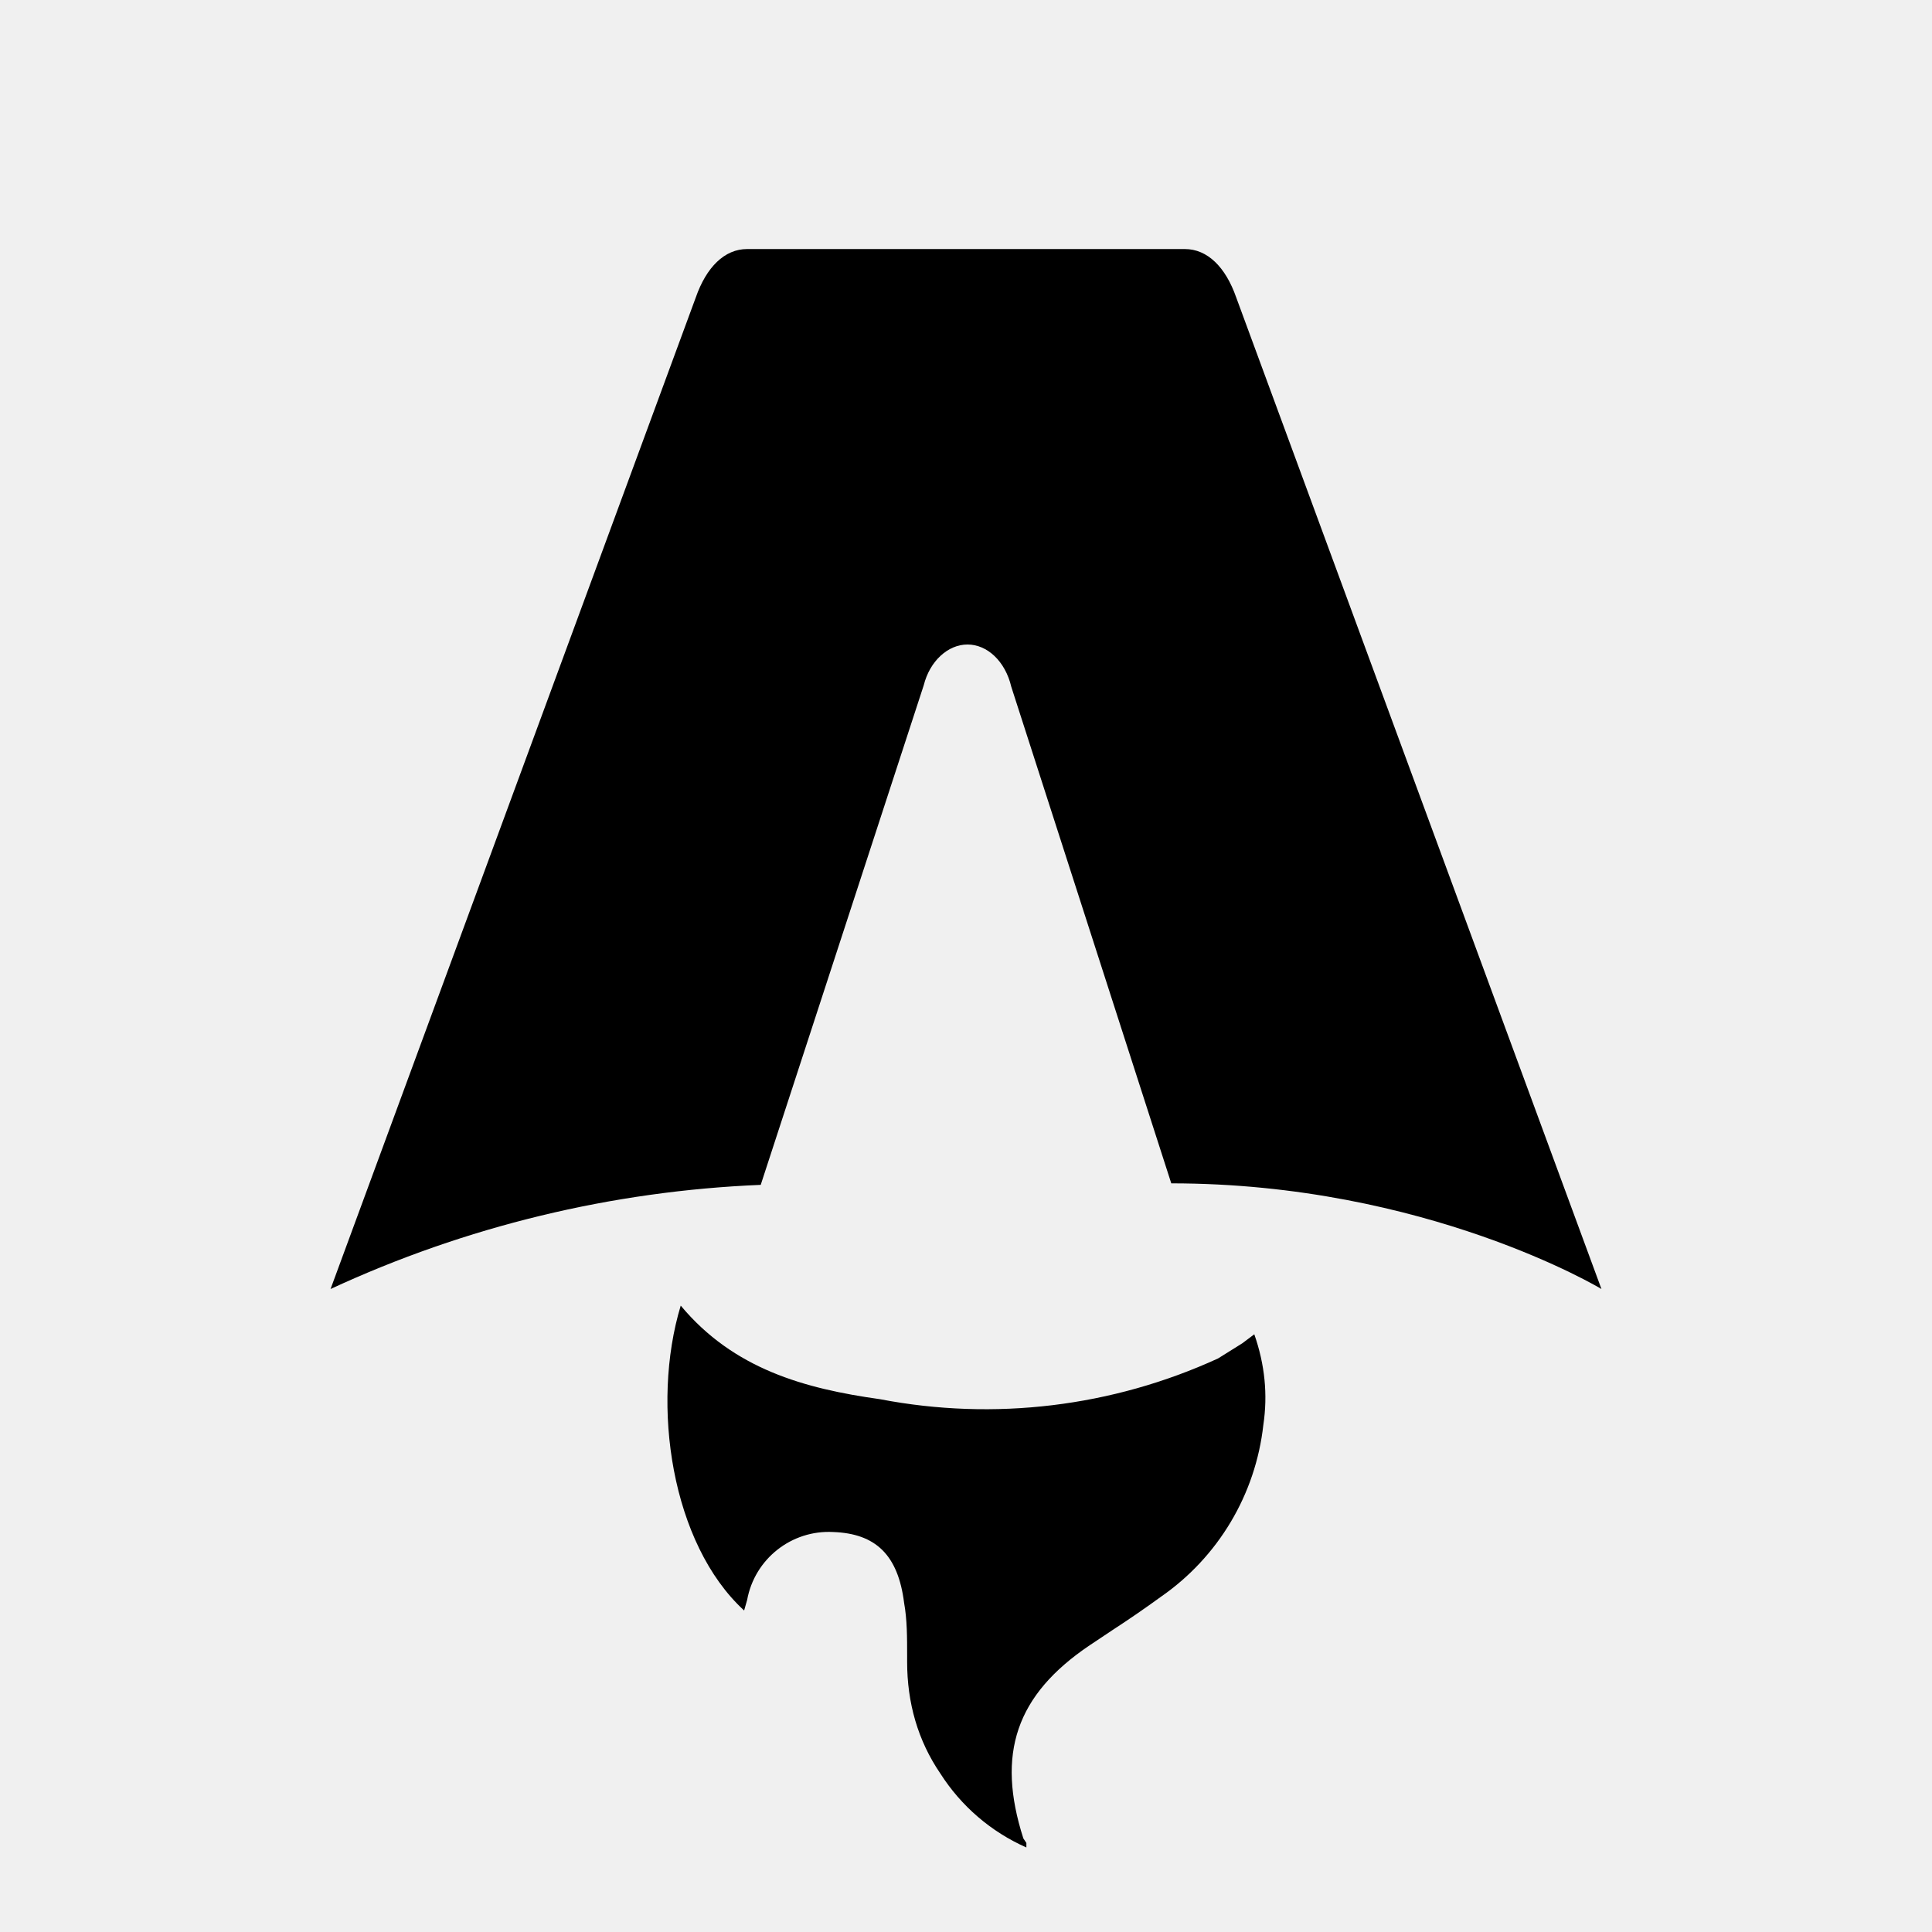
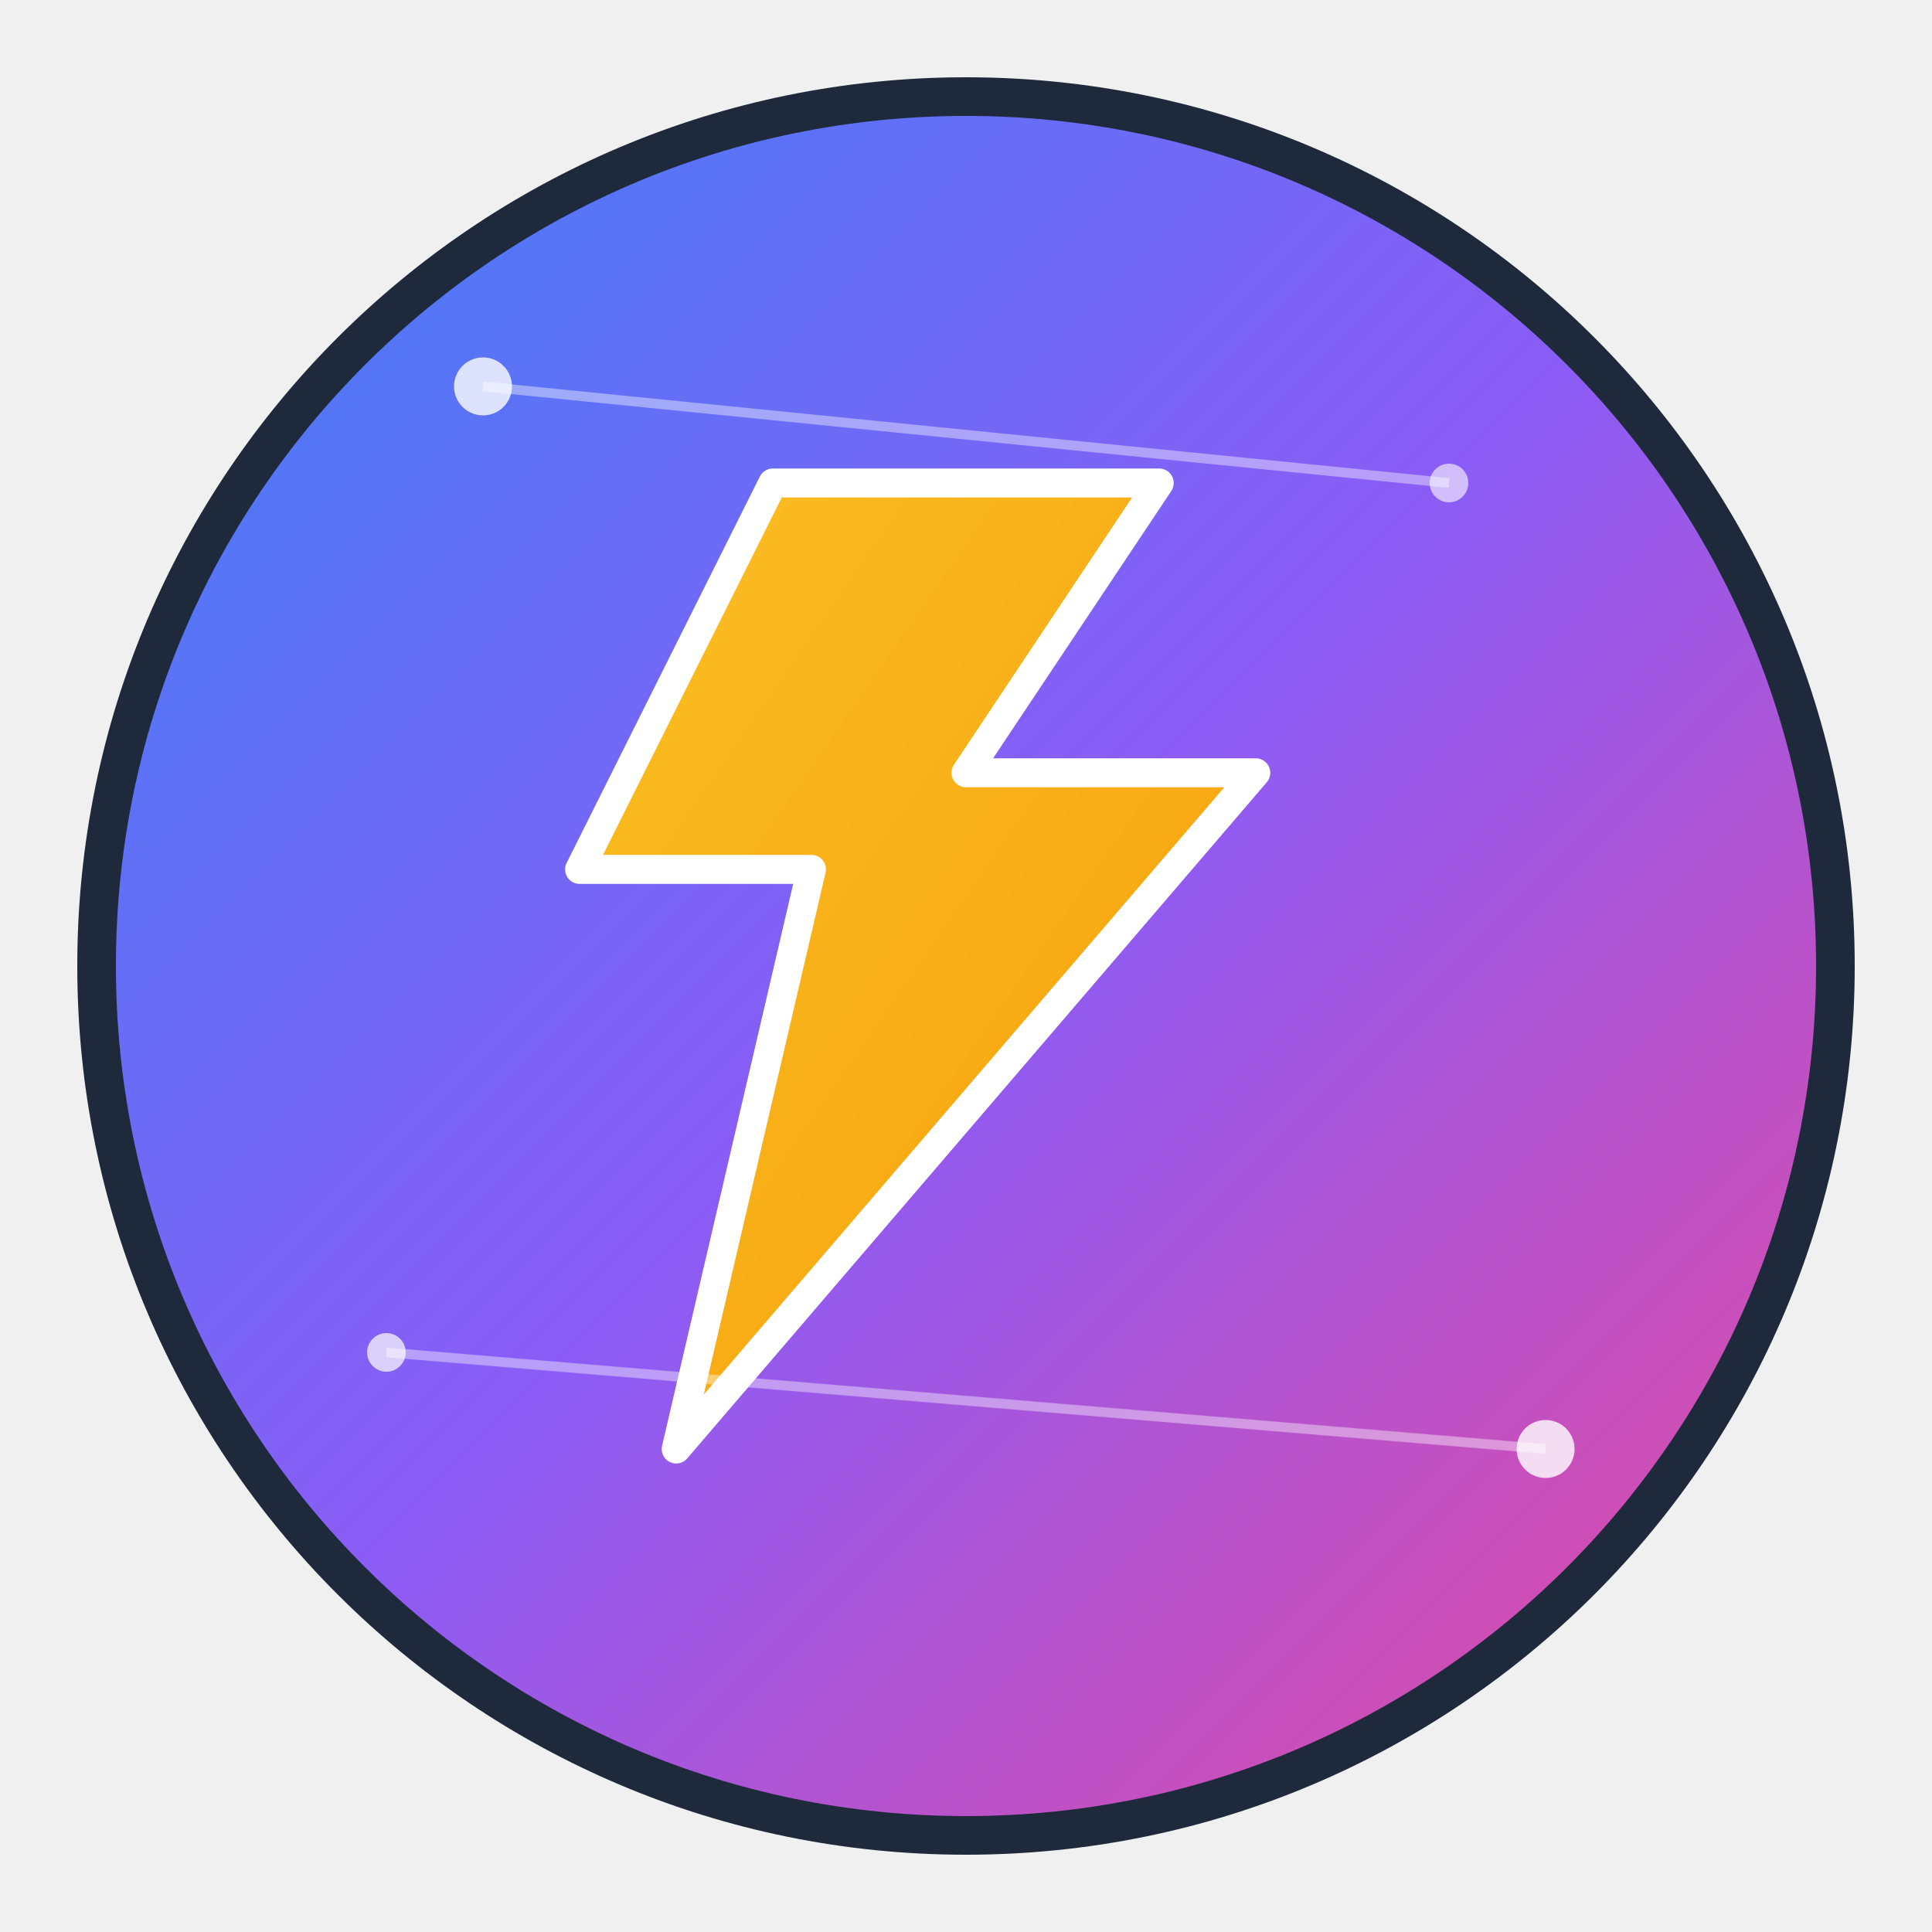
- <svg xmlns="http://www.w3.org/2000/svg" fill="none" viewBox="0 0 128 128">
-   <path d="M50.4 78.5a75.1 75.1 0 0 0-28.5 6.9l24.2-65.7c.7-2 1.9-3.2 3.4-3.2h29c1.5 0 2.7 1.2 3.4 3.2l24.2 65.7s-11.6-7-28.5-7L67 45.5c-.4-1.7-1.6-2.8-2.9-2.8-1.3 0-2.5 1.1-2.9 2.7L50.4 78.5Zm-1.1 28.2Zm-4.2-20.2c-2 6.6-.6 15.8 4.2 20.2a17.5 17.5 0 0 1 .2-.7 5.5 5.5 0 0 1 5.7-4.5c2.8.1 4.3 1.5 4.7 4.7.2 1.1.2 2.3.2 3.5v.4c0 2.7.7 5.2 2.2 7.4a13 13 0 0 0 5.7 4.9v-.3l-.2-.3c-1.8-5.6-.5-9.5 4.4-12.8l1.5-1a73 73 0 0 0 3.2-2.2 16 16 0 0 0 6.8-11.4c.3-2 .1-4-.6-6l-.8.6-1.6 1a37 37 0 0 1-22.4 2.7c-5-.7-9.7-2-13.2-6.2Z" />
-   <style>
-         path { fill: #000; }
-         @media (prefers-color-scheme: dark) {
-             path { fill: #FFF; }
-         }
-     </style>
+ <svg xmlns="http://www.w3.org/2000/svg" viewBox="0 0 100 100">
+   <defs>
+     <linearGradient id="spaceGradient" x1="0%" y1="0%" x2="100%" y2="100%">
+       <stop offset="0%" stop-color="#3b82f6" />
+       <stop offset="50%" stop-color="#8b5cf6" />
+       <stop offset="100%" stop-color="#ec4899" />
+     </linearGradient>
+     <linearGradient id="lightningGradient" x1="0%" y1="0%" x2="100%" y2="100%">
+       <stop offset="0%" stop-color="#fbbf24" />
+       <stop offset="100%" stop-color="#f59e0b" />
+     </linearGradient>
+   </defs>
+   <circle cx="50" cy="50" r="45" fill="url(#spaceGradient)" stroke="#1e293b" stroke-width="2" />
+   <path d="M40 25 L30 45 L42 45 L35 75 L65 40 L50 40 L60 25 Z" fill="url(#lightningGradient)" stroke="#ffffff" stroke-width="1.5" stroke-linejoin="round" />
+   <circle cx="25" cy="20" r="1.5" fill="#ffffff" opacity="0.8" />
+   <circle cx="75" cy="25" r="1" fill="#ffffff" opacity="0.6" />
+   <circle cx="20" cy="70" r="1" fill="#ffffff" opacity="0.7" />
+   <circle cx="80" cy="75" r="1.5" fill="#ffffff" opacity="0.8" />
+   <path d="M25 20 L75 25 M20 70 L80 75" stroke="#ffffff" stroke-width="0.5" opacity="0.4" />
</svg>
